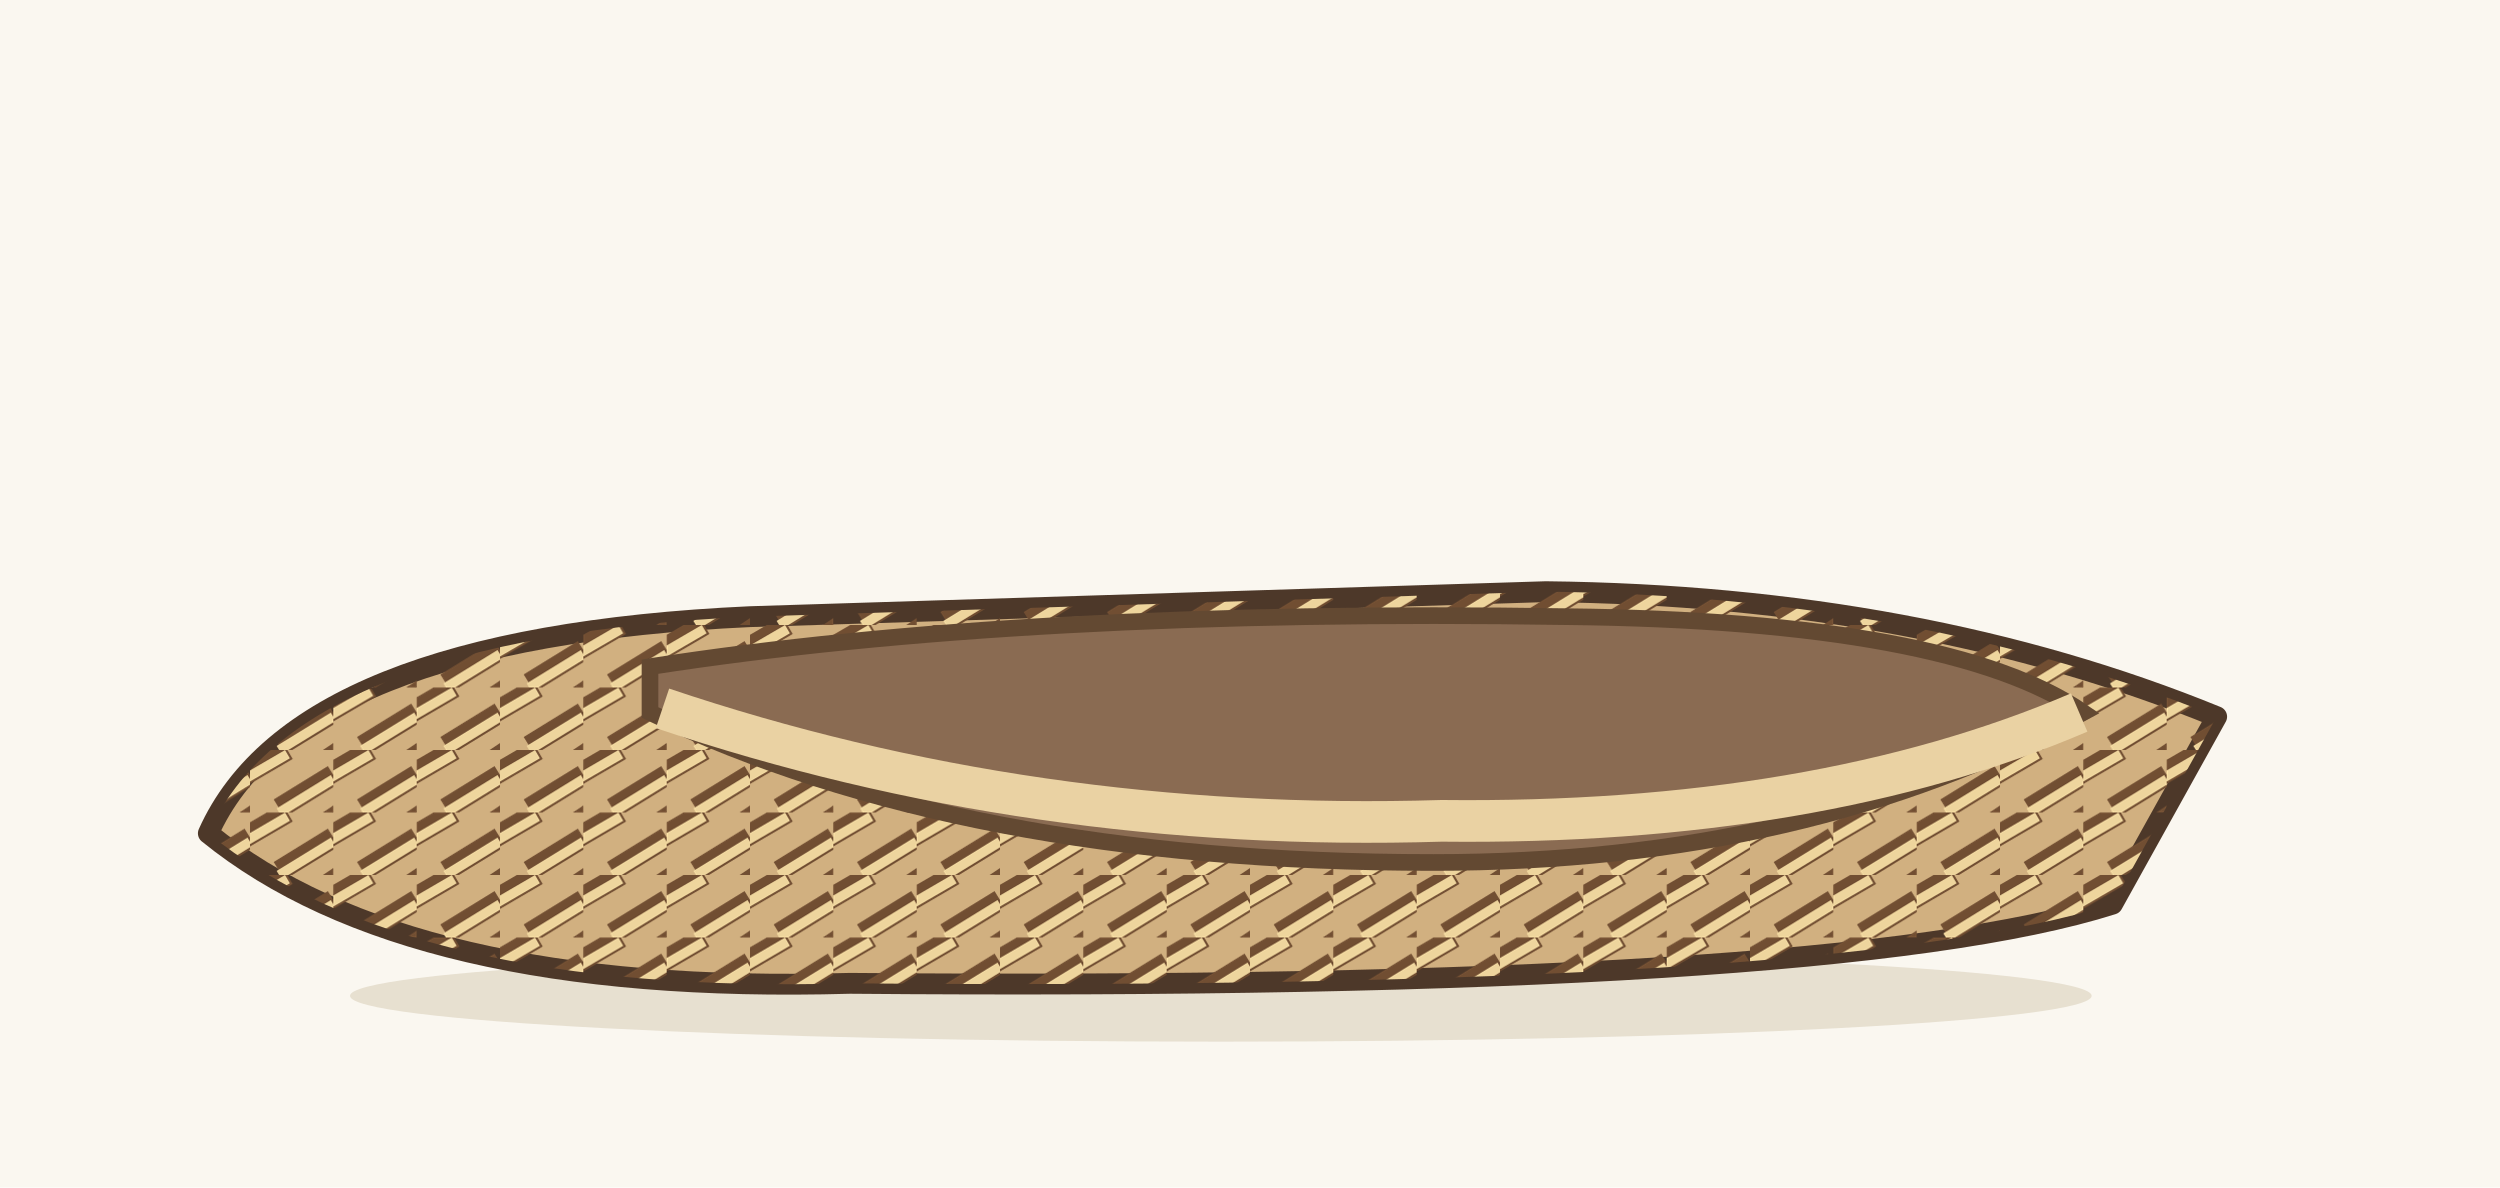
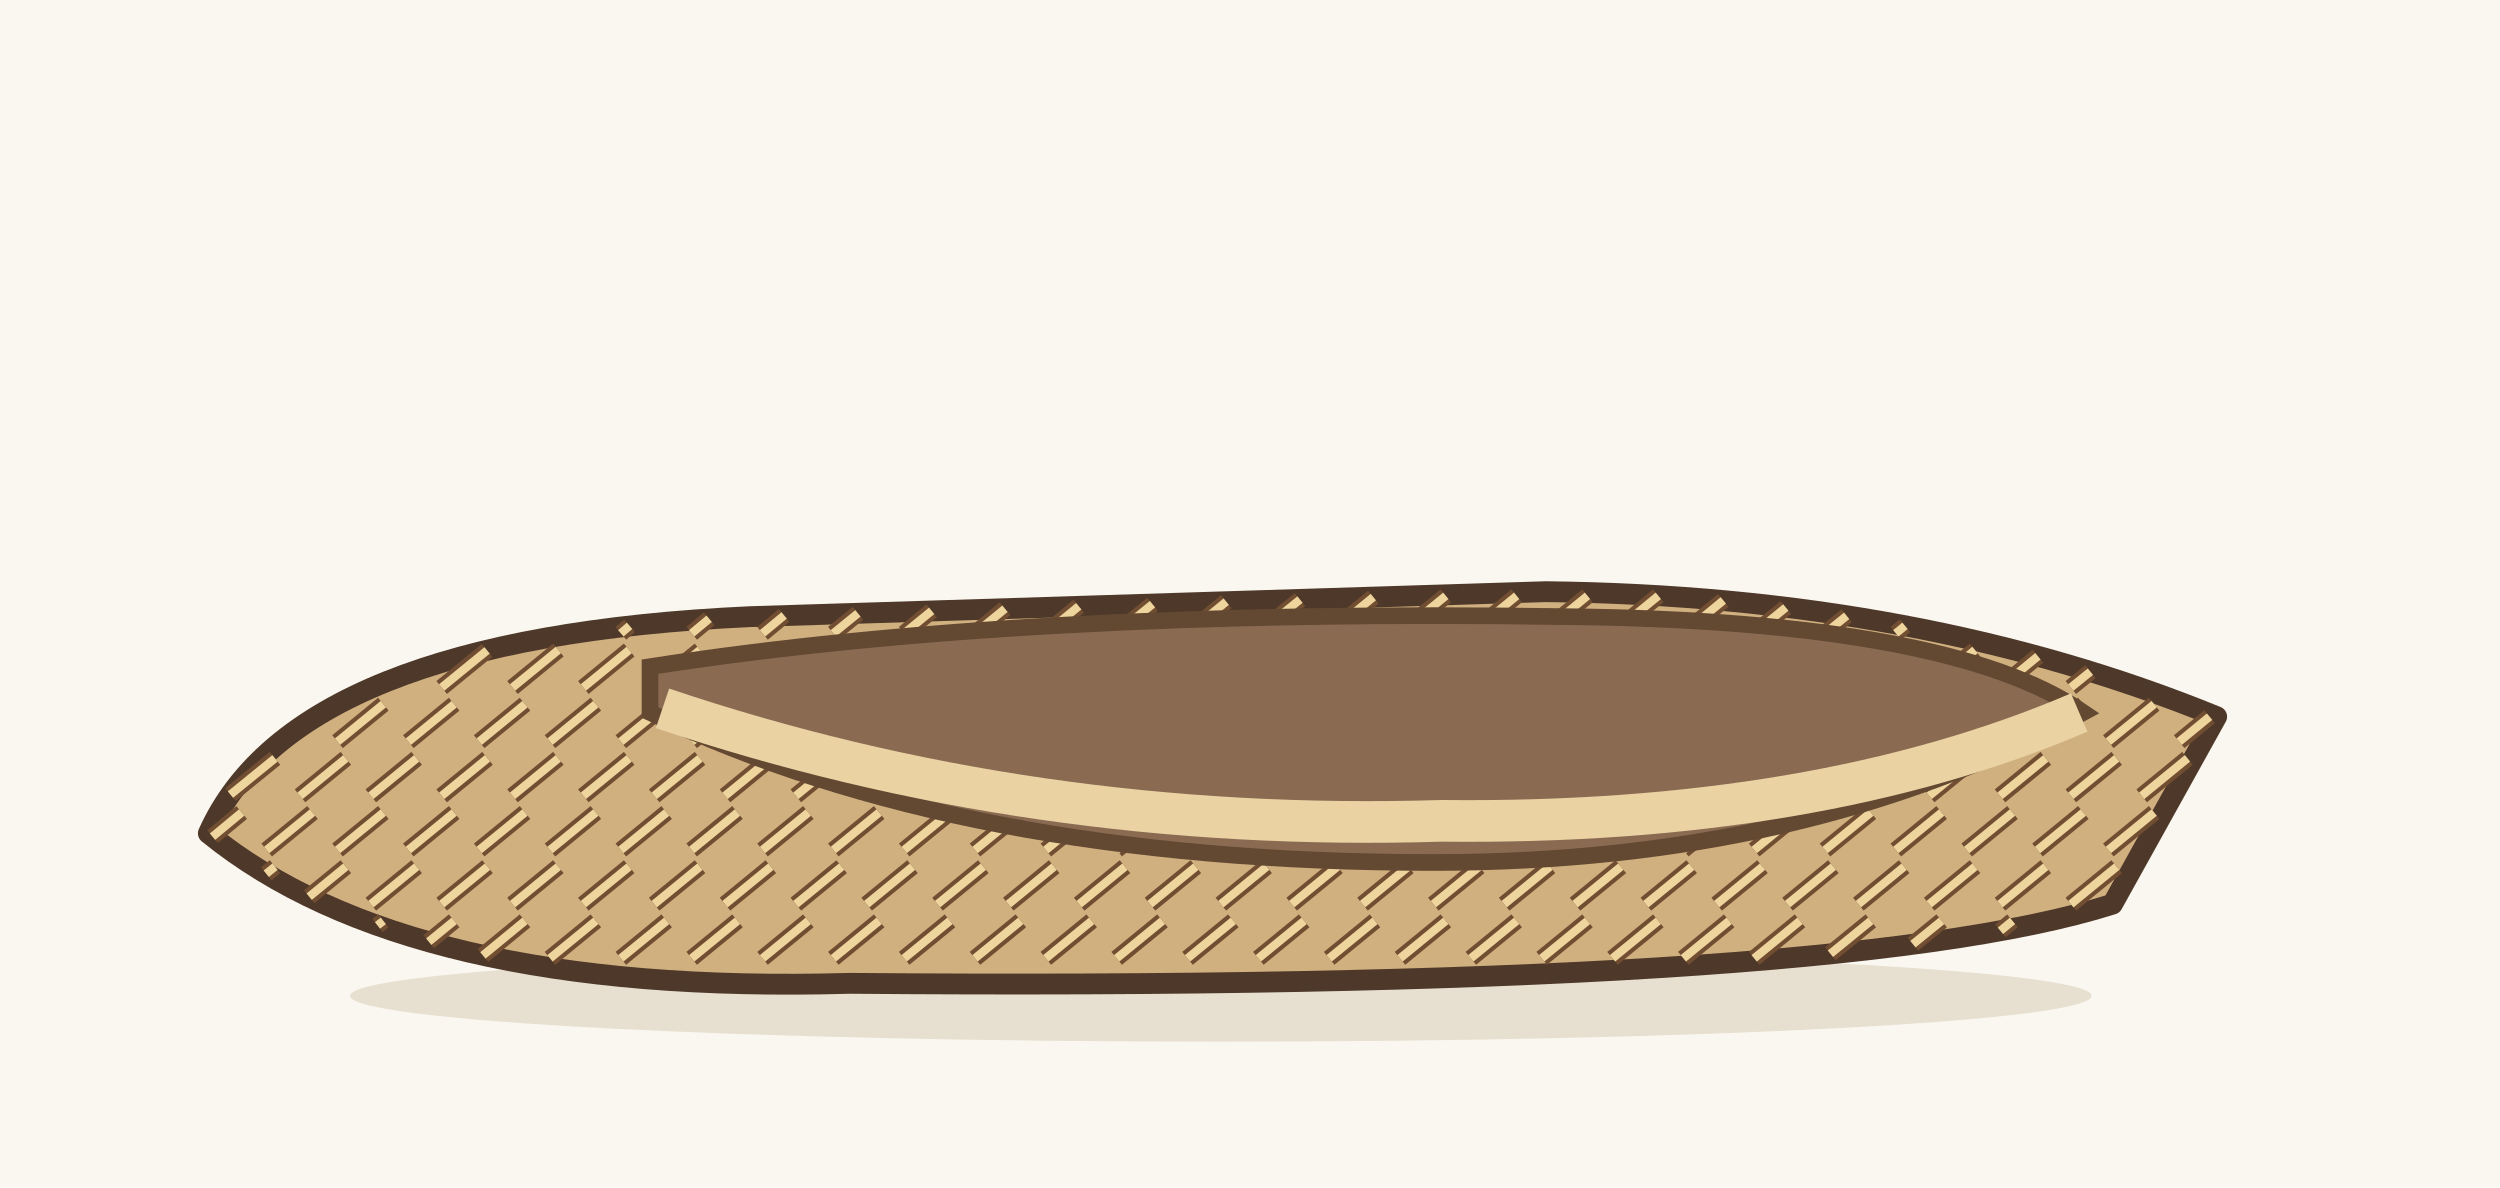
<svg xmlns="http://www.w3.org/2000/svg" width="600" height="285" viewBox="0 0 600 285">
-   <defs>
-     <pattern id="grain" patternUnits="userSpaceOnUse" width="13" height="12">
-       <path d="M0 2h5m5 4h2m-9 4h5" stroke="#fff7d7" stroke-width="1.35" opacity=".32" />
-     </pattern>
-     <pattern id="weave" patternUnits="userSpaceOnUse" width="20" height="15">
-       <path d="M-3 7L9 0m-2 14L20 6m-4 13 12-8" stroke="#714e32" stroke-width="5" />
-       <path d="M-3 8L9 1m-2 14L20 7m-4 13 12-8" stroke="#eed59d" stroke-width="2.3" />
-     </pattern>
-     <pattern id="felt" patternUnits="userSpaceOnUse" width="22" height="18">
-       <path d="M1 9q3-4 8-2m4 7q4-4 8-3m-7-8q4-4 9-2" fill="none" stroke="#7d6758" stroke-width="1.8" opacity=".6" />
-     </pattern>
-     <pattern id="cloth" patternUnits="userSpaceOnUse" width="35" height="20">
-       <path d="M0 0v20m12-20v20m18-20v20" stroke="#c9a393" stroke-width="3" />
-       <path d="M5 0v20m12-20v20" stroke="#49422c" stroke-width="3" />
-       <path d="M20 0v20m8-20v20" stroke="#356d57" stroke-width="4" />
-     </pattern>
-     <pattern id="stripes" patternUnits="userSpaceOnUse" width="36" height="36" patternTransform="rotate(-37)">
-       <path d="M2 0v38m14-38v38" stroke="#efcda2" stroke-width="5" />
-       <path d="M8 0v38m14-38v38" stroke="#9c583f" stroke-width="4" />
-       <path d="M31 0v38" stroke="#e0a385" stroke-width="2" />
-     </pattern>
-   </defs>
  <path d="M0 0h600v285H0Z" fill="#faf7f0" />
  <ellipse cx="293" cy="239" rx="209" ry="11" fill="#e7e0d0" />
  <path d="M50 200Q71 153 180 148L371 142Q461 143 532 172L507 217Q441 238 204 236Q98 239 50 200Z" fill="#d1b080" stroke="#4d3829" stroke-width="5" stroke-linejoin="round" />
-   <path d="M50 200Q71 153 180 148L371 142Q461 143 532 172L507 217Q441 238 204 236Q98 239 50 200Z" fill="url(#weave)" />
+   <path d="M55.3 190.7L66.0 182.0M51.0 200.8L58.0 195.0M63.9 209.7L66.0 208.0M72.0 191.0L83.0 182.0M64.0 204.0L75.0 195.0M74.2 215.2L83.0 208.0M81.0 178.0L92.0 169.0M89.0 191.0L100.0 182.0M81.0 204.0L92.0 195.0M89.0 217.0L100.0 208.0M90.6 222.1L92.0 221.0M106.0 165.0L116.9 156.1M98.0 178.0L109.0 169.0M106.0 191.0L117.0 182.0M98.0 204.0L109.0 195.0M106.0 217.0L117.0 208.0M102.9 226.0L109.0 221.0M123.0 165.0L134.0 156.0M115.0 178.0L126.0 169.0M123.0 191.0L134.0 182.0M115.0 204.0L126.0 195.0M123.0 217.0L134.0 208.0M115.9 229.3L126.0 221.0M140.0 165.0L151.0 156.0M132.0 178.0L143.0 169.0M140.0 191.0L151.0 182.0M132.0 204.0L143.0 195.0M140.0 217.0L151.0 208.0M132.0 230.0L143.0 221.0M149.0 152.0L151.1 150.2M157.0 165.0L168.0 156.0M149.0 178.0L160.0 169.0M157.0 191.0L168.0 182.0M149.0 204.0L160.0 195.0M157.0 217.0L168.0 208.0M149.0 230.0L160.0 221.0M166.0 152.0L170.2 148.5M174.0 165.0L185.0 156.0M166.0 178.0L177.0 169.0M174.0 191.0L185.0 182.0M166.0 204.0L177.0 195.0M174.0 217.0L185.0 208.0M166.0 230.0L177.0 221.0M183.0 152.0L188.2 147.7M191.0 165.0L202.0 156.0M183.0 178.0L194.0 169.0M191.0 191.0L202.0 182.0M183.0 204.0L194.0 195.0M191.0 217.0L202.0 208.0M183.0 230.0L194.0 221.0M200.0 152.0L205.9 147.2M208.0 165.0L219.0 156.0M200.0 178.0L211.0 169.0M208.0 191.0L219.0 182.0M200.0 204.0L211.0 195.0M208.0 217.0L219.0 208.0M200.0 230.0L211.0 221.0M217.0 152.0L223.6 146.6M225.0 165.0L236.0 156.0M217.0 178.0L228.0 169.0M225.0 191.0L236.0 182.0M217.0 204.0L228.0 195.0M225.0 217.0L236.0 208.0M217.0 230.0L228.0 221.0M234.0 152.0L241.2 146.1M242.0 165.0L253.0 156.0M234.0 178.0L245.0 169.0M242.0 191.0L253.0 182.0M234.0 204.0L245.0 195.0M242.0 217.0L253.0 208.0M234.0 230.0L245.0 221.0M251.0 152.0L258.9 145.5M259.0 165.0L270.0 156.0M251.0 178.0L262.0 169.0M259.0 191.0L270.0 182.0M251.0 204.0L262.0 195.0M259.0 217.0L270.0 208.0M251.0 230.0L262.0 221.0M268.0 152.0L276.6 145.0M276.0 165.0L287.0 156.0M268.0 178.0L279.0 169.0M276.0 191.0L287.0 182.0M268.0 204.0L279.0 195.0M276.0 217.0L287.0 208.0M268.0 230.0L279.0 221.0M285.0 152.0L294.3 144.4M293.0 165.0L304.0 156.0M285.0 178.0L296.0 169.0M293.0 191.0L304.0 182.0M285.0 204.0L296.0 195.0M293.0 217.0L304.0 208.0M285.0 230.0L296.0 221.0M302.0 152.0L312.0 143.9M310.0 165.0L321.0 156.0M302.0 178.0L313.0 169.0M310.0 191.0L321.0 182.0M302.0 204.0L313.0 195.0M310.0 217.0L321.0 208.0M302.0 230.0L313.0 221.0M319.0 152.0L329.6 143.3M327.0 165.0L338.0 156.0M319.0 178.0L330.0 169.0M327.0 191.0L338.0 182.0M319.0 204.0L330.0 195.0M327.0 217.0L338.0 208.0M319.0 230.0L330.0 221.0M336.0 152.0L347.0 143.0M344.0 165.0L355.0 156.0M336.0 178.0L347.0 169.0M344.0 191.0L355.0 182.0M336.0 204.0L347.0 195.0M344.0 217.0L355.0 208.0M336.0 230.0L347.0 221.0M353.0 152.0L364.0 143.0M361.0 165.0L372.0 156.0M353.0 178.0L364.0 169.0M361.0 191.0L372.0 182.0M353.0 204.0L364.0 195.0M361.0 217.0L372.0 208.0M353.0 230.0L364.0 221.0M370.0 152.0L381.0 143.0M378.0 165.0L389.0 156.0M370.0 178.0L381.0 169.0M378.0 191.0L389.0 182.0M370.0 204.0L381.0 195.0M378.0 217.0L389.0 208.0M370.0 230.0L381.0 221.0M387.0 152.0L398.0 143.0M395.0 165.0L406.0 156.0M387.0 178.0L398.0 169.0M395.0 191.0L406.0 182.0M387.0 204.0L398.0 195.0M395.0 217.0L406.0 208.0M387.0 230.0L398.0 221.0M404.0 152.0L413.6 144.1M412.0 165.0L423.0 156.0M404.0 178.0L415.0 169.0M412.0 191.0L423.0 182.0M404.0 204.0L415.0 195.0M412.0 217.0L423.0 208.0M404.0 230.0L415.0 221.0M421.0 152.0L428.6 145.8M429.0 165.0L440.0 156.0M421.0 178.0L432.0 169.0M429.0 191.0L440.0 182.0M421.0 204.0L432.0 195.0M429.0 217.0L440.0 208.0M421.0 230.0L432.0 221.0M438.0 152.0L443.2 147.8M446.0 165.0L457.0 156.0M438.0 178.0L449.0 169.0M446.0 191.0L457.0 182.0M438.0 204.0L449.0 195.0M446.0 217.0L457.0 208.0M439.3 228.9L449.0 221.0M455.0 152.0L457.2 150.2M463.0 165.0L474.0 156.0M455.0 178.0L466.0 169.0M463.0 191.0L474.0 182.0M455.0 204.0L466.0 195.0M463.0 217.0L474.0 208.0M459.1 226.6L466.0 221.0M480.0 165.0L489.1 157.5M472.0 178.0L483.0 169.0M480.0 191.0L491.0 182.0M472.0 204.0L483.0 195.0M480.0 217.0L491.0 208.0M480.1 223.4L483.0 221.0M497.0 165.0L501.7 161.2M489.0 178.0L500.0 169.0M497.0 191.0L508.0 182.0M489.0 204.0L500.0 195.0M497.0 217.0L508.0 208.0M506.0 178.0L517.0 169.0M514.0 191.0L525.0 182.0M506.0 204.0L517.0 195.0M523.0 178.0L530.3 172.0" fill="none" stroke="#714e32" stroke-width="4" />
+   <path d="M55.3 190.7L66.0 182.0M51.0 200.8L58.0 195.0M63.9 209.7L66.0 208.0M72.0 191.0L83.0 182.0M64.0 204.0L75.0 195.0M74.2 215.2L83.0 208.0M81.0 178.0L92.0 169.0M89.0 191.0L100.0 182.0M81.0 204.0L92.0 195.0M89.0 217.0L100.0 208.0M90.6 222.1L92.0 221.0M106.0 165.0L116.9 156.1M98.0 178.0L109.0 169.0M106.0 191.0L117.0 182.0M98.0 204.0L109.0 195.0M106.0 217.0L117.0 208.0M102.9 226.0L109.0 221.0M123.0 165.0L134.0 156.0M115.0 178.0L126.0 169.0M123.0 191.0L134.0 182.0M115.0 204.0L126.0 195.0M123.0 217.0L134.0 208.0M115.9 229.3L126.0 221.0M140.0 165.0L151.0 156.0M132.0 178.0L143.0 169.0M140.0 191.0L151.0 182.0M132.0 204.0L143.0 195.0M140.0 217.0L151.0 208.0M132.0 230.0L143.0 221.0M149.0 152.0L151.1 150.2M157.0 165.0L168.0 156.0M149.0 178.0L160.0 169.0M157.0 191.0L168.0 182.0M149.0 204.0L160.0 195.0M157.0 217.0L168.0 208.0M149.0 230.0L160.0 221.0M166.0 152.0L170.2 148.5M174.0 165.0L185.0 156.0M166.0 178.0L177.0 169.0M174.0 191.0L185.0 182.0M166.0 204.0L177.0 195.0M174.0 217.0L185.0 208.0M166.0 230.0L177.0 221.0M183.0 152.0L188.2 147.7M191.0 165.0L202.0 156.0M183.0 178.0L194.0 169.0M191.0 191.0L202.0 182.0M183.0 204.0L194.0 195.0M191.0 217.0L202.0 208.0M183.0 230.0L194.0 221.0M200.0 152.0L205.9 147.2M208.0 165.0L219.0 156.0M200.0 178.0L211.0 169.0M208.0 191.0L219.0 182.0M200.0 204.0L211.0 195.0M208.0 217.0L219.0 208.0M200.0 230.0L211.0 221.0M217.0 152.0L223.6 146.6M225.0 165.0L236.0 156.0M217.0 178.0L228.0 169.0M225.0 191.0L236.0 182.0M217.0 204.0L228.0 195.0M225.0 217.0L236.0 208.0M217.0 230.0L228.0 221.0M234.0 152.0L241.2 146.1M242.0 165.0L253.0 156.0M234.0 178.0L245.0 169.0M242.0 191.0L253.0 182.0M234.0 204.0L245.0 195.0M242.0 217.0L253.0 208.0M234.0 230.0L245.0 221.0M251.0 152.0L258.9 145.5M259.0 165.0L270.0 156.0M251.0 178.0L262.0 169.0M259.0 191.0L270.0 182.0M251.0 204.0L262.0 195.0M259.0 217.0L270.0 208.0M251.0 230.0L262.0 221.0M268.0 152.0L276.6 145.0M276.0 165.0L287.0 156.0M268.0 178.0L279.0 169.0M276.0 191.0L287.0 182.0M268.0 204.0L279.0 195.0M276.0 217.0L287.0 208.0M268.0 230.0L279.0 221.0M285.0 152.0L294.3 144.4M293.0 165.0L304.0 156.0M285.0 178.0L296.0 169.0M293.0 191.0L304.0 182.0M285.0 204.0L296.0 195.0M293.0 217.0L304.0 208.0M285.0 230.0L296.0 221.0M302.0 152.0L312.0 143.9M310.0 165.0L321.0 156.0M302.0 178.0L313.0 169.0M310.0 191.0L321.0 182.0M302.0 204.0L313.0 195.0M310.0 217.0L321.0 208.0M302.0 230.0L313.0 221.0M319.0 152.0L329.6 143.3M327.0 165.0L338.0 156.0M319.0 178.0L330.0 169.0M327.0 191.0L338.0 182.0M319.0 204.0L330.0 195.0M327.0 217.0L338.0 208.0M319.0 230.0L330.0 221.0M336.0 152.0L347.0 143.0M344.0 165.0L355.0 156.0M336.0 178.0L347.0 169.0M344.0 191.0L355.0 182.0M336.0 204.0L347.0 195.0M344.0 217.0L355.0 208.0M336.0 230.0L347.0 221.0M353.0 152.0L364.0 143.0M361.0 165.0L372.0 156.0M353.0 178.0L364.0 169.0M361.0 191.0L372.0 182.0M353.0 204.0L364.0 195.0M361.0 217.0L372.0 208.0M353.0 230.0L364.0 221.0M370.0 152.0L381.0 143.0M378.0 165.0L389.0 156.0M370.0 178.0L381.0 169.0M378.0 191.0L389.0 182.0M370.0 204.0L381.0 195.0M378.0 217.0L389.0 208.0M370.0 230.0L381.0 221.0M387.0 152.0L398.0 143.0M395.0 165.0L406.0 156.0M387.0 178.0L398.0 169.0M395.0 191.0L406.0 182.0M387.0 204.0L398.0 195.0M395.0 217.0L406.0 208.0M387.0 230.0L398.0 221.0M404.0 152.0L413.6 144.1M412.0 165.0L423.0 156.0M404.0 178.0L415.0 169.0M412.0 191.0L423.0 182.0M404.0 204.0L415.0 195.0M412.0 217.0L423.0 208.0M404.0 230.0L415.0 221.0M421.0 152.0L428.6 145.8M429.0 165.0L440.0 156.0M421.0 178.0L432.0 169.0M429.0 191.0L440.0 182.0M421.0 204.0L432.0 195.0M429.0 217.0L440.0 208.0M421.0 230.0L432.0 221.0M438.0 152.0L443.2 147.8M446.0 165.0L457.0 156.0M438.0 178.0L449.0 169.0M446.0 191.0L457.0 182.0M438.0 204.0L449.0 195.0M446.0 217.0L457.0 208.0M439.3 228.9L449.0 221.0M455.0 152.0L457.2 150.2M463.0 165.0L474.0 156.0M455.0 178.0L466.0 169.0M463.0 191.0L474.0 182.0M455.0 204.0L466.0 195.0M463.0 217.0L474.0 208.0M459.1 226.6L466.0 221.0M480.0 165.0L489.1 157.5M472.0 178.0L483.0 169.0M480.0 191.0L491.0 182.0M472.0 204.0L483.0 195.0M480.0 217.0L491.0 208.0M480.1 223.4L483.0 221.0M497.0 165.0L501.7 161.2M489.0 178.0L500.0 169.0M497.0 191.0L508.0 182.0M489.0 204.0L500.0 195.0M497.0 217.0L508.0 208.0M506.0 178.0L517.0 169.0M514.0 191.0L525.0 182.0M506.0 204.0L517.0 195.0M523.0 178.0L530.3 172.0" fill="none" stroke="#eed59d" stroke-width="2" />
  <path d="M156 160Q246 146 376 148Q468 149 500 171Q434 207 344 207Q231 207 156 171Z" fill="#8a6b52" stroke="#634932" stroke-width="4" />
  <path d="M159 170Q248 200 346 197Q436 198 499 171" fill="none" stroke="#ead2a3" stroke-width="10" />
</svg>
